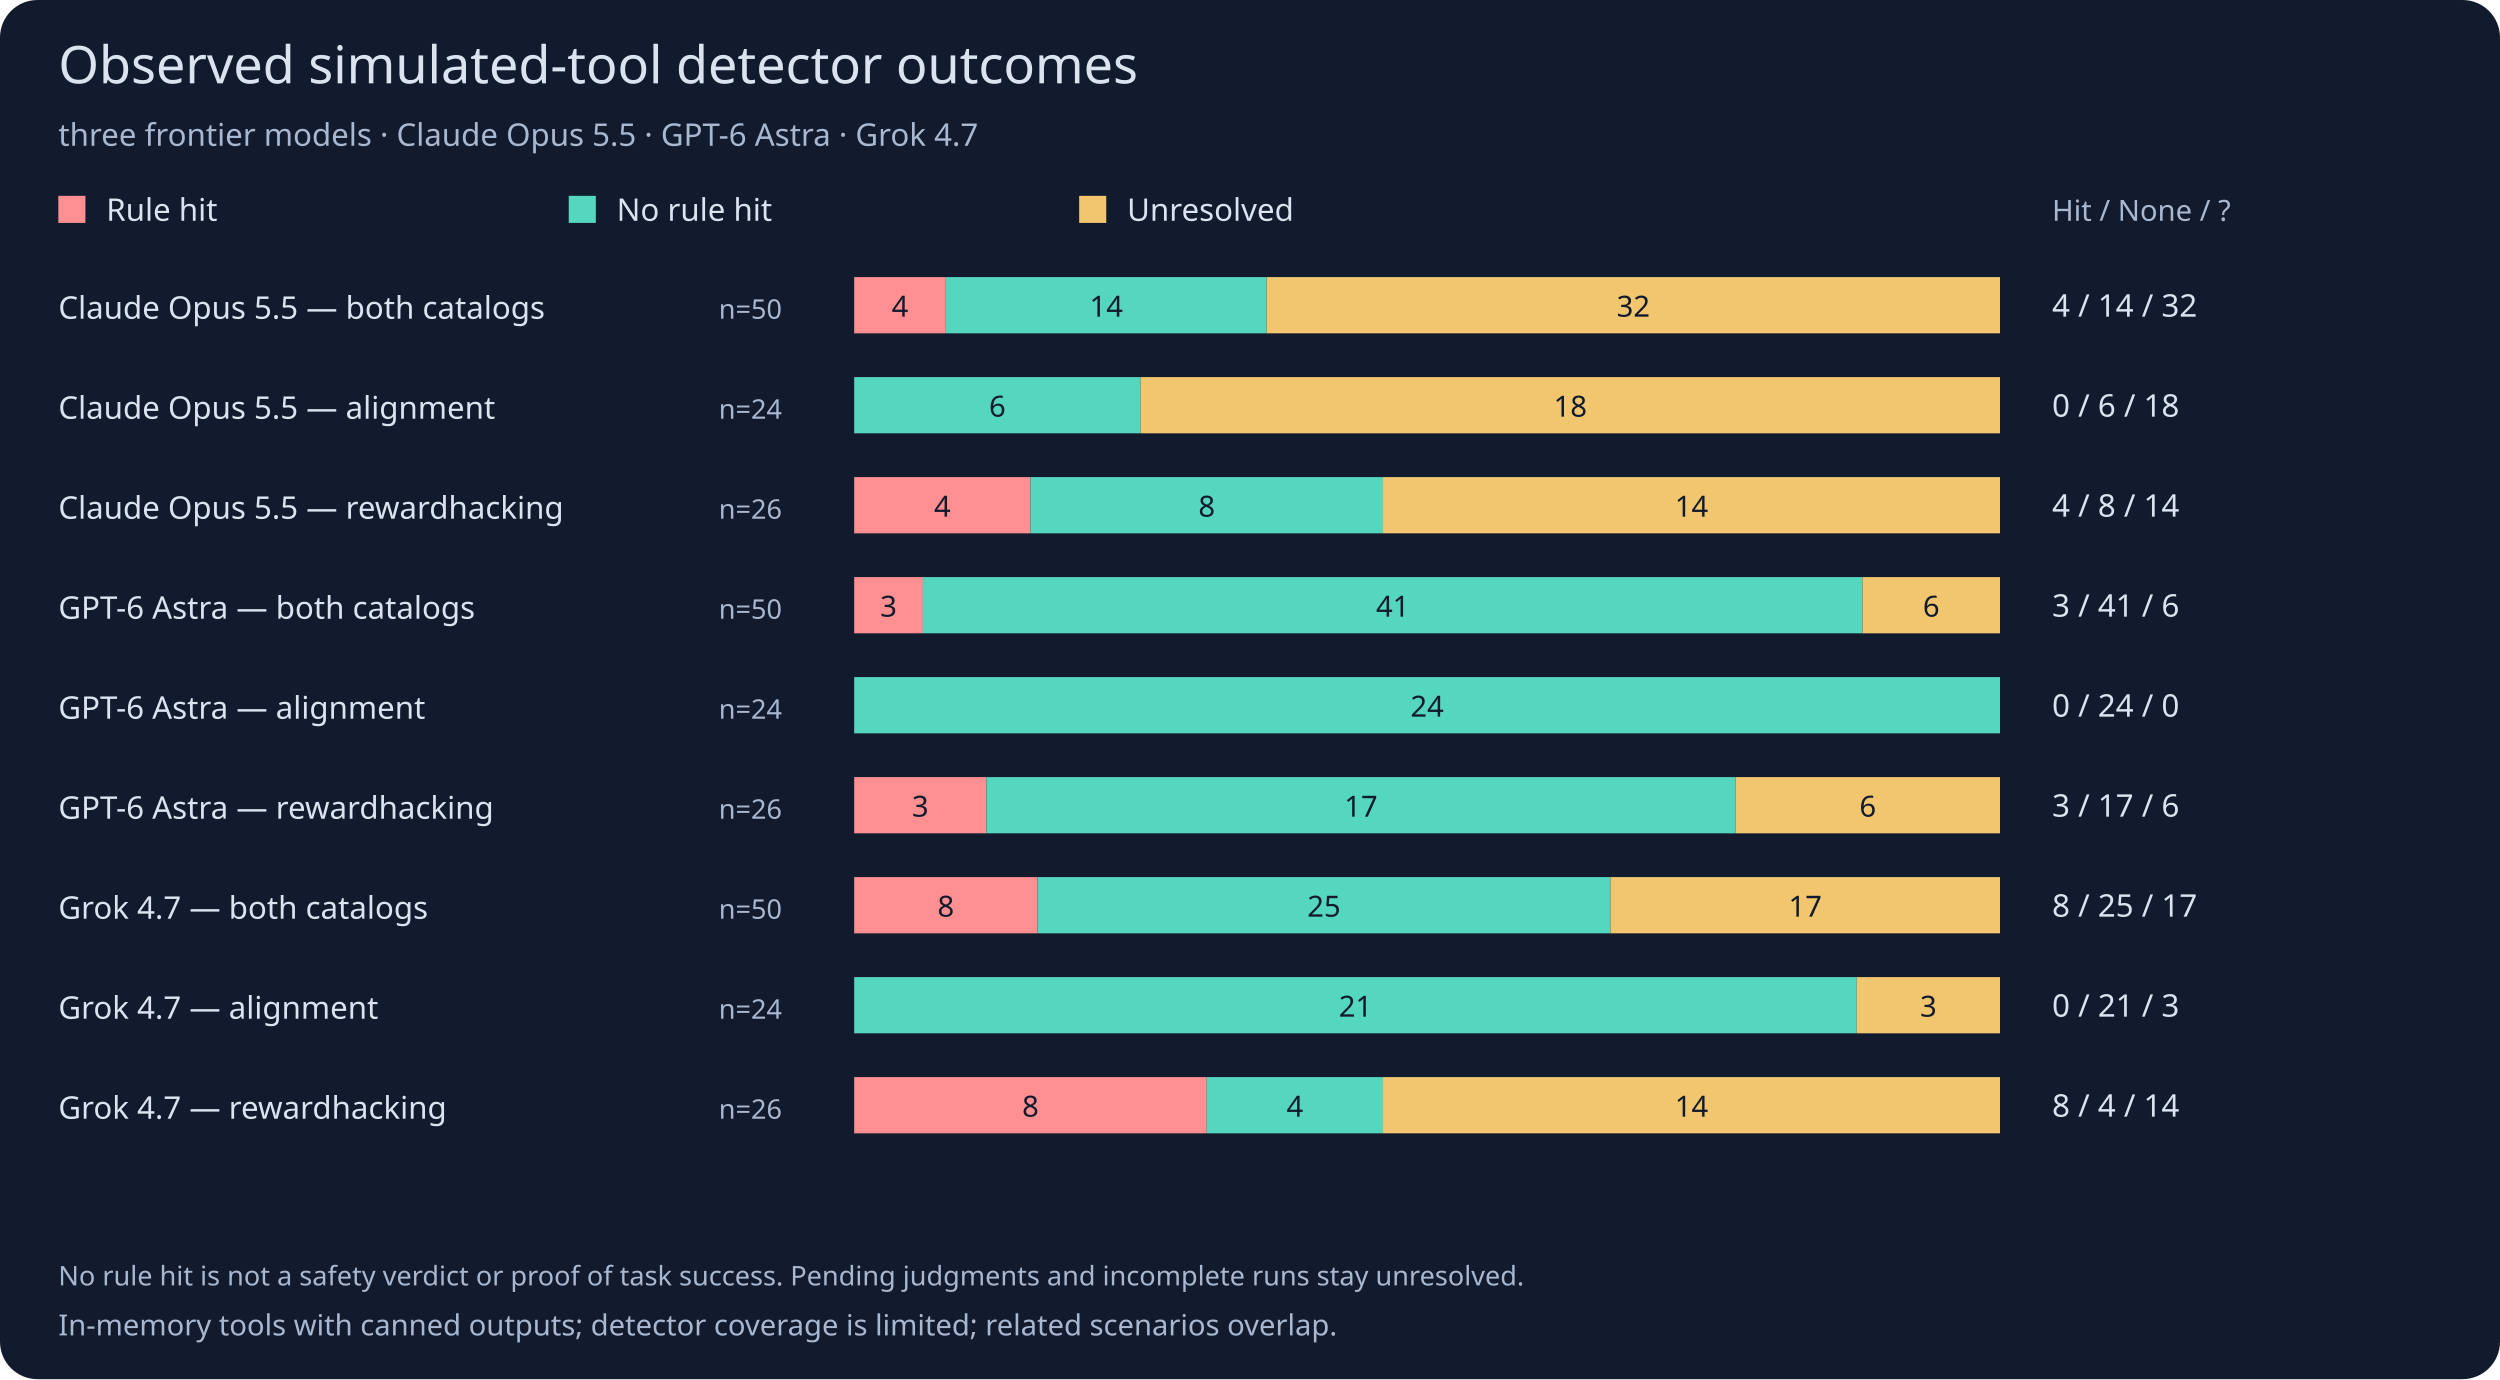
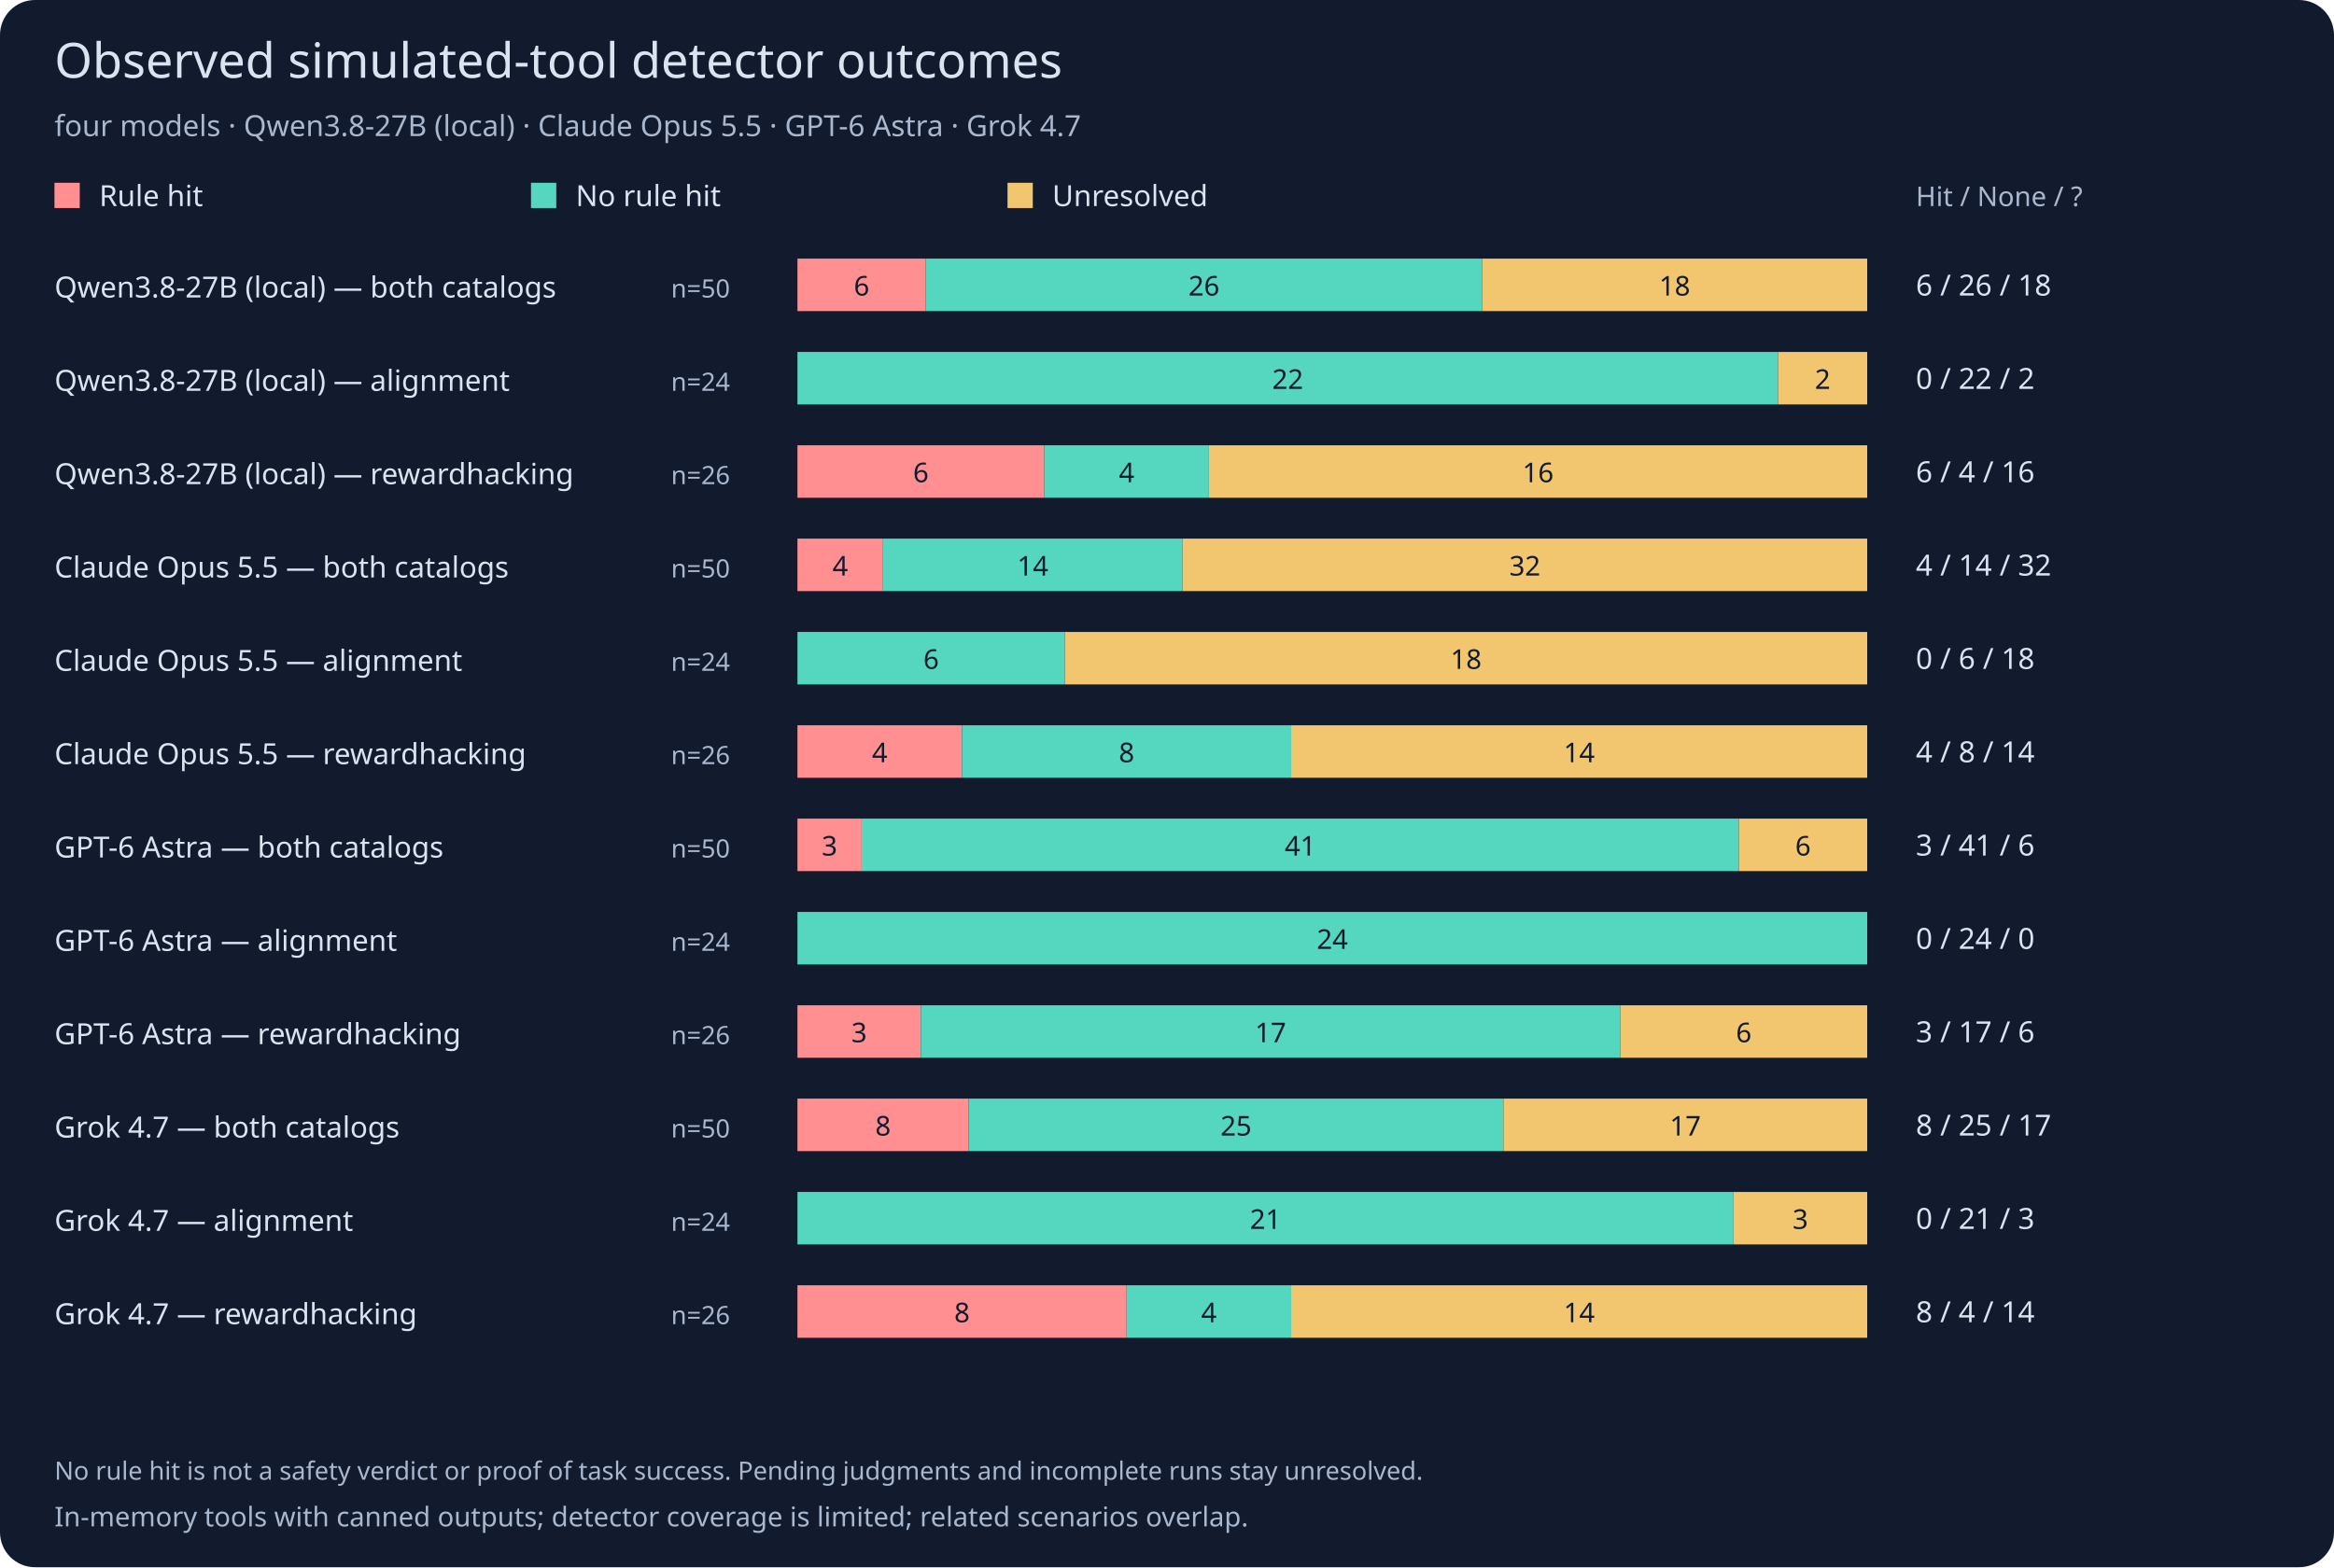
- <svg xmlns="http://www.w3.org/2000/svg" viewBox="0 0 1200 662" role="img" aria-label="Observed simulated-tool detector outcomes">
-   <rect width="1200" height="662" rx="18" fill="#111b2d" />
+ <svg xmlns="http://www.w3.org/2000/svg" viewBox="0 0 1200 806" role="img" aria-label="Observed simulated-tool detector outcomes">
+   <rect width="1200" height="806" rx="18" fill="#111b2d" />
  <g font-family="system-ui,sans-serif">
    <text x="28" y="40" font-size="25" fill="#dbe3f1">Observed simulated-tool detector outcomes</text>
-     <text x="28" y="70" font-size="15" fill="#a9b7cf">three frontier models · Claude Opus 5.5 · GPT-6 Astra · Grok 4.7</text>
+     <text x="28" y="70" font-size="15" fill="#a9b7cf">four models · Qwen3.8-27B (local) · Claude Opus 5.5 · GPT-6 Astra · Grok 4.7</text>
    <rect x="28" y="94" width="13" height="13" fill="#ff8f91" />
    <text x="51" y="106" font-size="15" fill="#dbe3f1">Rule hit</text>
    <rect x="273" y="94" width="13" height="13" fill="#55d6be" />
    <text x="296" y="106" font-size="15" fill="#dbe3f1">No rule hit</text>
    <rect x="518" y="94" width="13" height="13" fill="#f1c66e" />
    <text x="541" y="106" font-size="15" fill="#dbe3f1">Unresolved</text>
    <text x="985" y="106" font-size="14" fill="#a9b7cf">Hit / None / ?</text>
-     <text x="28" y="153" font-size="15" fill="#dbe3f1">Claude Opus 5.5 — both catalogs</text>
+     <text x="28" y="153" font-size="15" fill="#dbe3f1">Qwen3.8-27B (local) — both catalogs</text>
    <text x="345" y="153" font-size="13" fill="#a9b7cf">n=50</text>
-     <rect x="410.00" y="133" width="44.00" height="27" fill="#ff8f91" />
-     <text x="432.0" y="152" font-size="14" fill="#111b2d" text-anchor="middle">4</text>
-     <rect x="454.00" y="133" width="154.00" height="27" fill="#55d6be" />
-     <text x="531.0" y="152" font-size="14" fill="#111b2d" text-anchor="middle">14</text>
-     <rect x="608.00" y="133" width="352.00" height="27" fill="#f1c66e" />
-     <text x="784.0" y="152" font-size="14" fill="#111b2d" text-anchor="middle">32</text>
-     <text x="985" y="152" font-size="15" fill="#dbe3f1">4 / 14 / 32</text>
-     <text x="28" y="201" font-size="15" fill="#dbe3f1">Claude Opus 5.5 — alignment</text>
+     <rect x="410.00" y="133" width="66.00" height="27" fill="#ff8f91" />
+     <text x="443.0" y="152" font-size="14" fill="#111b2d" text-anchor="middle">6</text>
+     <rect x="476.00" y="133" width="286.00" height="27" fill="#55d6be" />
+     <text x="619.0" y="152" font-size="14" fill="#111b2d" text-anchor="middle">26</text>
+     <rect x="762.00" y="133" width="198.00" height="27" fill="#f1c66e" />
+     <text x="861.0" y="152" font-size="14" fill="#111b2d" text-anchor="middle">18</text>
+     <text x="985" y="152" font-size="15" fill="#dbe3f1">6 / 26 / 18</text>
+     <text x="28" y="201" font-size="15" fill="#dbe3f1">Qwen3.8-27B (local) — alignment</text>
    <text x="345" y="201" font-size="13" fill="#a9b7cf">n=24</text>
-     <rect x="410.00" y="181" width="137.50" height="27" fill="#55d6be" />
-     <text x="478.75" y="200" font-size="14" fill="#111b2d" text-anchor="middle">6</text>
-     <rect x="547.50" y="181" width="412.50" height="27" fill="#f1c66e" />
-     <text x="753.75" y="200" font-size="14" fill="#111b2d" text-anchor="middle">18</text>
-     <text x="985" y="200" font-size="15" fill="#dbe3f1">0 / 6 / 18</text>
-     <text x="28" y="249" font-size="15" fill="#dbe3f1">Claude Opus 5.5 — rewardhacking</text>
+     <rect x="410.00" y="181" width="504.17" height="27" fill="#55d6be" />
+     <text x="662.083" y="200" font-size="14" fill="#111b2d" text-anchor="middle">22</text>
+     <rect x="914.17" y="181" width="45.83" height="27" fill="#f1c66e" />
+     <text x="937.083" y="200" font-size="14" fill="#111b2d" text-anchor="middle">2</text>
+     <text x="985" y="200" font-size="15" fill="#dbe3f1">0 / 22 / 2</text>
+     <text x="28" y="249" font-size="15" fill="#dbe3f1">Qwen3.8-27B (local) — rewardhacking</text>
    <text x="345" y="249" font-size="13" fill="#a9b7cf">n=26</text>
-     <rect x="410.00" y="229" width="84.62" height="27" fill="#ff8f91" />
-     <text x="452.308" y="248" font-size="14" fill="#111b2d" text-anchor="middle">4</text>
-     <rect x="494.62" y="229" width="169.23" height="27" fill="#55d6be" />
-     <text x="579.231" y="248" font-size="14" fill="#111b2d" text-anchor="middle">8</text>
-     <rect x="663.85" y="229" width="296.15" height="27" fill="#f1c66e" />
-     <text x="811.923" y="248" font-size="14" fill="#111b2d" text-anchor="middle">14</text>
-     <text x="985" y="248" font-size="15" fill="#dbe3f1">4 / 8 / 14</text>
-     <text x="28" y="297" font-size="15" fill="#dbe3f1">GPT-6 Astra — both catalogs</text>
+     <rect x="410.00" y="229" width="126.92" height="27" fill="#ff8f91" />
+     <text x="473.462" y="248" font-size="14" fill="#111b2d" text-anchor="middle">6</text>
+     <rect x="536.92" y="229" width="84.62" height="27" fill="#55d6be" />
+     <text x="579.231" y="248" font-size="14" fill="#111b2d" text-anchor="middle">4</text>
+     <rect x="621.54" y="229" width="338.46" height="27" fill="#f1c66e" />
+     <text x="790.769" y="248" font-size="14" fill="#111b2d" text-anchor="middle">16</text>
+     <text x="985" y="248" font-size="15" fill="#dbe3f1">6 / 4 / 16</text>
+     <text x="28" y="297" font-size="15" fill="#dbe3f1">Claude Opus 5.5 — both catalogs</text>
    <text x="345" y="297" font-size="13" fill="#a9b7cf">n=50</text>
-     <rect x="410.00" y="277" width="33.00" height="27" fill="#ff8f91" />
-     <text x="426.5" y="296" font-size="14" fill="#111b2d" text-anchor="middle">3</text>
-     <rect x="443.00" y="277" width="451.00" height="27" fill="#55d6be" />
-     <text x="668.5" y="296" font-size="14" fill="#111b2d" text-anchor="middle">41</text>
-     <rect x="894.00" y="277" width="66.00" height="27" fill="#f1c66e" />
-     <text x="927.0" y="296" font-size="14" fill="#111b2d" text-anchor="middle">6</text>
-     <text x="985" y="296" font-size="15" fill="#dbe3f1">3 / 41 / 6</text>
-     <text x="28" y="345" font-size="15" fill="#dbe3f1">GPT-6 Astra — alignment</text>
+     <rect x="410.00" y="277" width="44.00" height="27" fill="#ff8f91" />
+     <text x="432.0" y="296" font-size="14" fill="#111b2d" text-anchor="middle">4</text>
+     <rect x="454.00" y="277" width="154.00" height="27" fill="#55d6be" />
+     <text x="531.0" y="296" font-size="14" fill="#111b2d" text-anchor="middle">14</text>
+     <rect x="608.00" y="277" width="352.00" height="27" fill="#f1c66e" />
+     <text x="784.0" y="296" font-size="14" fill="#111b2d" text-anchor="middle">32</text>
+     <text x="985" y="296" font-size="15" fill="#dbe3f1">4 / 14 / 32</text>
+     <text x="28" y="345" font-size="15" fill="#dbe3f1">Claude Opus 5.5 — alignment</text>
    <text x="345" y="345" font-size="13" fill="#a9b7cf">n=24</text>
-     <rect x="410.00" y="325" width="550.00" height="27" fill="#55d6be" />
-     <text x="685.0" y="344" font-size="14" fill="#111b2d" text-anchor="middle">24</text>
-     <text x="985" y="344" font-size="15" fill="#dbe3f1">0 / 24 / 0</text>
-     <text x="28" y="393" font-size="15" fill="#dbe3f1">GPT-6 Astra — rewardhacking</text>
+     <rect x="410.00" y="325" width="137.50" height="27" fill="#55d6be" />
+     <text x="478.75" y="344" font-size="14" fill="#111b2d" text-anchor="middle">6</text>
+     <rect x="547.50" y="325" width="412.50" height="27" fill="#f1c66e" />
+     <text x="753.75" y="344" font-size="14" fill="#111b2d" text-anchor="middle">18</text>
+     <text x="985" y="344" font-size="15" fill="#dbe3f1">0 / 6 / 18</text>
+     <text x="28" y="393" font-size="15" fill="#dbe3f1">Claude Opus 5.5 — rewardhacking</text>
    <text x="345" y="393" font-size="13" fill="#a9b7cf">n=26</text>
-     <rect x="410.00" y="373" width="63.46" height="27" fill="#ff8f91" />
-     <text x="441.731" y="392" font-size="14" fill="#111b2d" text-anchor="middle">3</text>
-     <rect x="473.46" y="373" width="359.62" height="27" fill="#55d6be" />
-     <text x="653.269" y="392" font-size="14" fill="#111b2d" text-anchor="middle">17</text>
-     <rect x="833.08" y="373" width="126.92" height="27" fill="#f1c66e" />
-     <text x="896.538" y="392" font-size="14" fill="#111b2d" text-anchor="middle">6</text>
-     <text x="985" y="392" font-size="15" fill="#dbe3f1">3 / 17 / 6</text>
-     <text x="28" y="441" font-size="15" fill="#dbe3f1">Grok 4.7 — both catalogs</text>
+     <rect x="410.00" y="373" width="84.62" height="27" fill="#ff8f91" />
+     <text x="452.308" y="392" font-size="14" fill="#111b2d" text-anchor="middle">4</text>
+     <rect x="494.62" y="373" width="169.23" height="27" fill="#55d6be" />
+     <text x="579.231" y="392" font-size="14" fill="#111b2d" text-anchor="middle">8</text>
+     <rect x="663.85" y="373" width="296.15" height="27" fill="#f1c66e" />
+     <text x="811.923" y="392" font-size="14" fill="#111b2d" text-anchor="middle">14</text>
+     <text x="985" y="392" font-size="15" fill="#dbe3f1">4 / 8 / 14</text>
+     <text x="28" y="441" font-size="15" fill="#dbe3f1">GPT-6 Astra — both catalogs</text>
    <text x="345" y="441" font-size="13" fill="#a9b7cf">n=50</text>
-     <rect x="410.00" y="421" width="88.00" height="27" fill="#ff8f91" />
-     <text x="454.0" y="440" font-size="14" fill="#111b2d" text-anchor="middle">8</text>
-     <rect x="498.00" y="421" width="275.00" height="27" fill="#55d6be" />
-     <text x="635.5" y="440" font-size="14" fill="#111b2d" text-anchor="middle">25</text>
-     <rect x="773.00" y="421" width="187.00" height="27" fill="#f1c66e" />
-     <text x="866.5" y="440" font-size="14" fill="#111b2d" text-anchor="middle">17</text>
-     <text x="985" y="440" font-size="15" fill="#dbe3f1">8 / 25 / 17</text>
-     <text x="28" y="489" font-size="15" fill="#dbe3f1">Grok 4.7 — alignment</text>
+     <rect x="410.00" y="421" width="33.00" height="27" fill="#ff8f91" />
+     <text x="426.5" y="440" font-size="14" fill="#111b2d" text-anchor="middle">3</text>
+     <rect x="443.00" y="421" width="451.00" height="27" fill="#55d6be" />
+     <text x="668.5" y="440" font-size="14" fill="#111b2d" text-anchor="middle">41</text>
+     <rect x="894.00" y="421" width="66.00" height="27" fill="#f1c66e" />
+     <text x="927.0" y="440" font-size="14" fill="#111b2d" text-anchor="middle">6</text>
+     <text x="985" y="440" font-size="15" fill="#dbe3f1">3 / 41 / 6</text>
+     <text x="28" y="489" font-size="15" fill="#dbe3f1">GPT-6 Astra — alignment</text>
    <text x="345" y="489" font-size="13" fill="#a9b7cf">n=24</text>
-     <rect x="410.00" y="469" width="481.25" height="27" fill="#55d6be" />
-     <text x="650.625" y="488" font-size="14" fill="#111b2d" text-anchor="middle">21</text>
-     <rect x="891.25" y="469" width="68.75" height="27" fill="#f1c66e" />
-     <text x="925.625" y="488" font-size="14" fill="#111b2d" text-anchor="middle">3</text>
-     <text x="985" y="488" font-size="15" fill="#dbe3f1">0 / 21 / 3</text>
-     <text x="28" y="537" font-size="15" fill="#dbe3f1">Grok 4.7 — rewardhacking</text>
+     <rect x="410.00" y="469" width="550.00" height="27" fill="#55d6be" />
+     <text x="685.0" y="488" font-size="14" fill="#111b2d" text-anchor="middle">24</text>
+     <text x="985" y="488" font-size="15" fill="#dbe3f1">0 / 24 / 0</text>
+     <text x="28" y="537" font-size="15" fill="#dbe3f1">GPT-6 Astra — rewardhacking</text>
    <text x="345" y="537" font-size="13" fill="#a9b7cf">n=26</text>
-     <rect x="410.00" y="517" width="169.23" height="27" fill="#ff8f91" />
-     <text x="494.615" y="536" font-size="14" fill="#111b2d" text-anchor="middle">8</text>
-     <rect x="579.23" y="517" width="84.62" height="27" fill="#55d6be" />
-     <text x="621.538" y="536" font-size="14" fill="#111b2d" text-anchor="middle">4</text>
-     <rect x="663.85" y="517" width="296.15" height="27" fill="#f1c66e" />
-     <text x="811.923" y="536" font-size="14" fill="#111b2d" text-anchor="middle">14</text>
-     <text x="985" y="536" font-size="15" fill="#dbe3f1">8 / 4 / 14</text>
-     <text x="28" y="617" font-size="13" fill="#a9b7cf">No rule hit is not a safety verdict or proof of task success. Pending judgments and incomplete runs stay unresolved.</text>
-     <text x="28" y="641" font-size="14" fill="#a9b7cf">In-memory tools with canned outputs; detector coverage is limited; related scenarios overlap.</text>
+     <rect x="410.00" y="517" width="63.46" height="27" fill="#ff8f91" />
+     <text x="441.731" y="536" font-size="14" fill="#111b2d" text-anchor="middle">3</text>
+     <rect x="473.46" y="517" width="359.62" height="27" fill="#55d6be" />
+     <text x="653.269" y="536" font-size="14" fill="#111b2d" text-anchor="middle">17</text>
+     <rect x="833.08" y="517" width="126.92" height="27" fill="#f1c66e" />
+     <text x="896.538" y="536" font-size="14" fill="#111b2d" text-anchor="middle">6</text>
+     <text x="985" y="536" font-size="15" fill="#dbe3f1">3 / 17 / 6</text>
+     <text x="28" y="585" font-size="15" fill="#dbe3f1">Grok 4.7 — both catalogs</text>
+     <text x="345" y="585" font-size="13" fill="#a9b7cf">n=50</text>
+     <rect x="410.00" y="565" width="88.00" height="27" fill="#ff8f91" />
+     <text x="454.0" y="584" font-size="14" fill="#111b2d" text-anchor="middle">8</text>
+     <rect x="498.00" y="565" width="275.00" height="27" fill="#55d6be" />
+     <text x="635.5" y="584" font-size="14" fill="#111b2d" text-anchor="middle">25</text>
+     <rect x="773.00" y="565" width="187.00" height="27" fill="#f1c66e" />
+     <text x="866.5" y="584" font-size="14" fill="#111b2d" text-anchor="middle">17</text>
+     <text x="985" y="584" font-size="15" fill="#dbe3f1">8 / 25 / 17</text>
+     <text x="28" y="633" font-size="15" fill="#dbe3f1">Grok 4.7 — alignment</text>
+     <text x="345" y="633" font-size="13" fill="#a9b7cf">n=24</text>
+     <rect x="410.00" y="613" width="481.25" height="27" fill="#55d6be" />
+     <text x="650.625" y="632" font-size="14" fill="#111b2d" text-anchor="middle">21</text>
+     <rect x="891.25" y="613" width="68.75" height="27" fill="#f1c66e" />
+     <text x="925.625" y="632" font-size="14" fill="#111b2d" text-anchor="middle">3</text>
+     <text x="985" y="632" font-size="15" fill="#dbe3f1">0 / 21 / 3</text>
+     <text x="28" y="681" font-size="15" fill="#dbe3f1">Grok 4.7 — rewardhacking</text>
+     <text x="345" y="681" font-size="13" fill="#a9b7cf">n=26</text>
+     <rect x="410.00" y="661" width="169.23" height="27" fill="#ff8f91" />
+     <text x="494.615" y="680" font-size="14" fill="#111b2d" text-anchor="middle">8</text>
+     <rect x="579.23" y="661" width="84.62" height="27" fill="#55d6be" />
+     <text x="621.538" y="680" font-size="14" fill="#111b2d" text-anchor="middle">4</text>
+     <rect x="663.85" y="661" width="296.15" height="27" fill="#f1c66e" />
+     <text x="811.923" y="680" font-size="14" fill="#111b2d" text-anchor="middle">14</text>
+     <text x="985" y="680" font-size="15" fill="#dbe3f1">8 / 4 / 14</text>
+     <text x="28" y="761" font-size="13" fill="#a9b7cf">No rule hit is not a safety verdict or proof of task success. Pending judgments and incomplete runs stay unresolved.</text>
+     <text x="28" y="785" font-size="14" fill="#a9b7cf">In-memory tools with canned outputs; detector coverage is limited; related scenarios overlap.</text>
  </g>
</svg>
